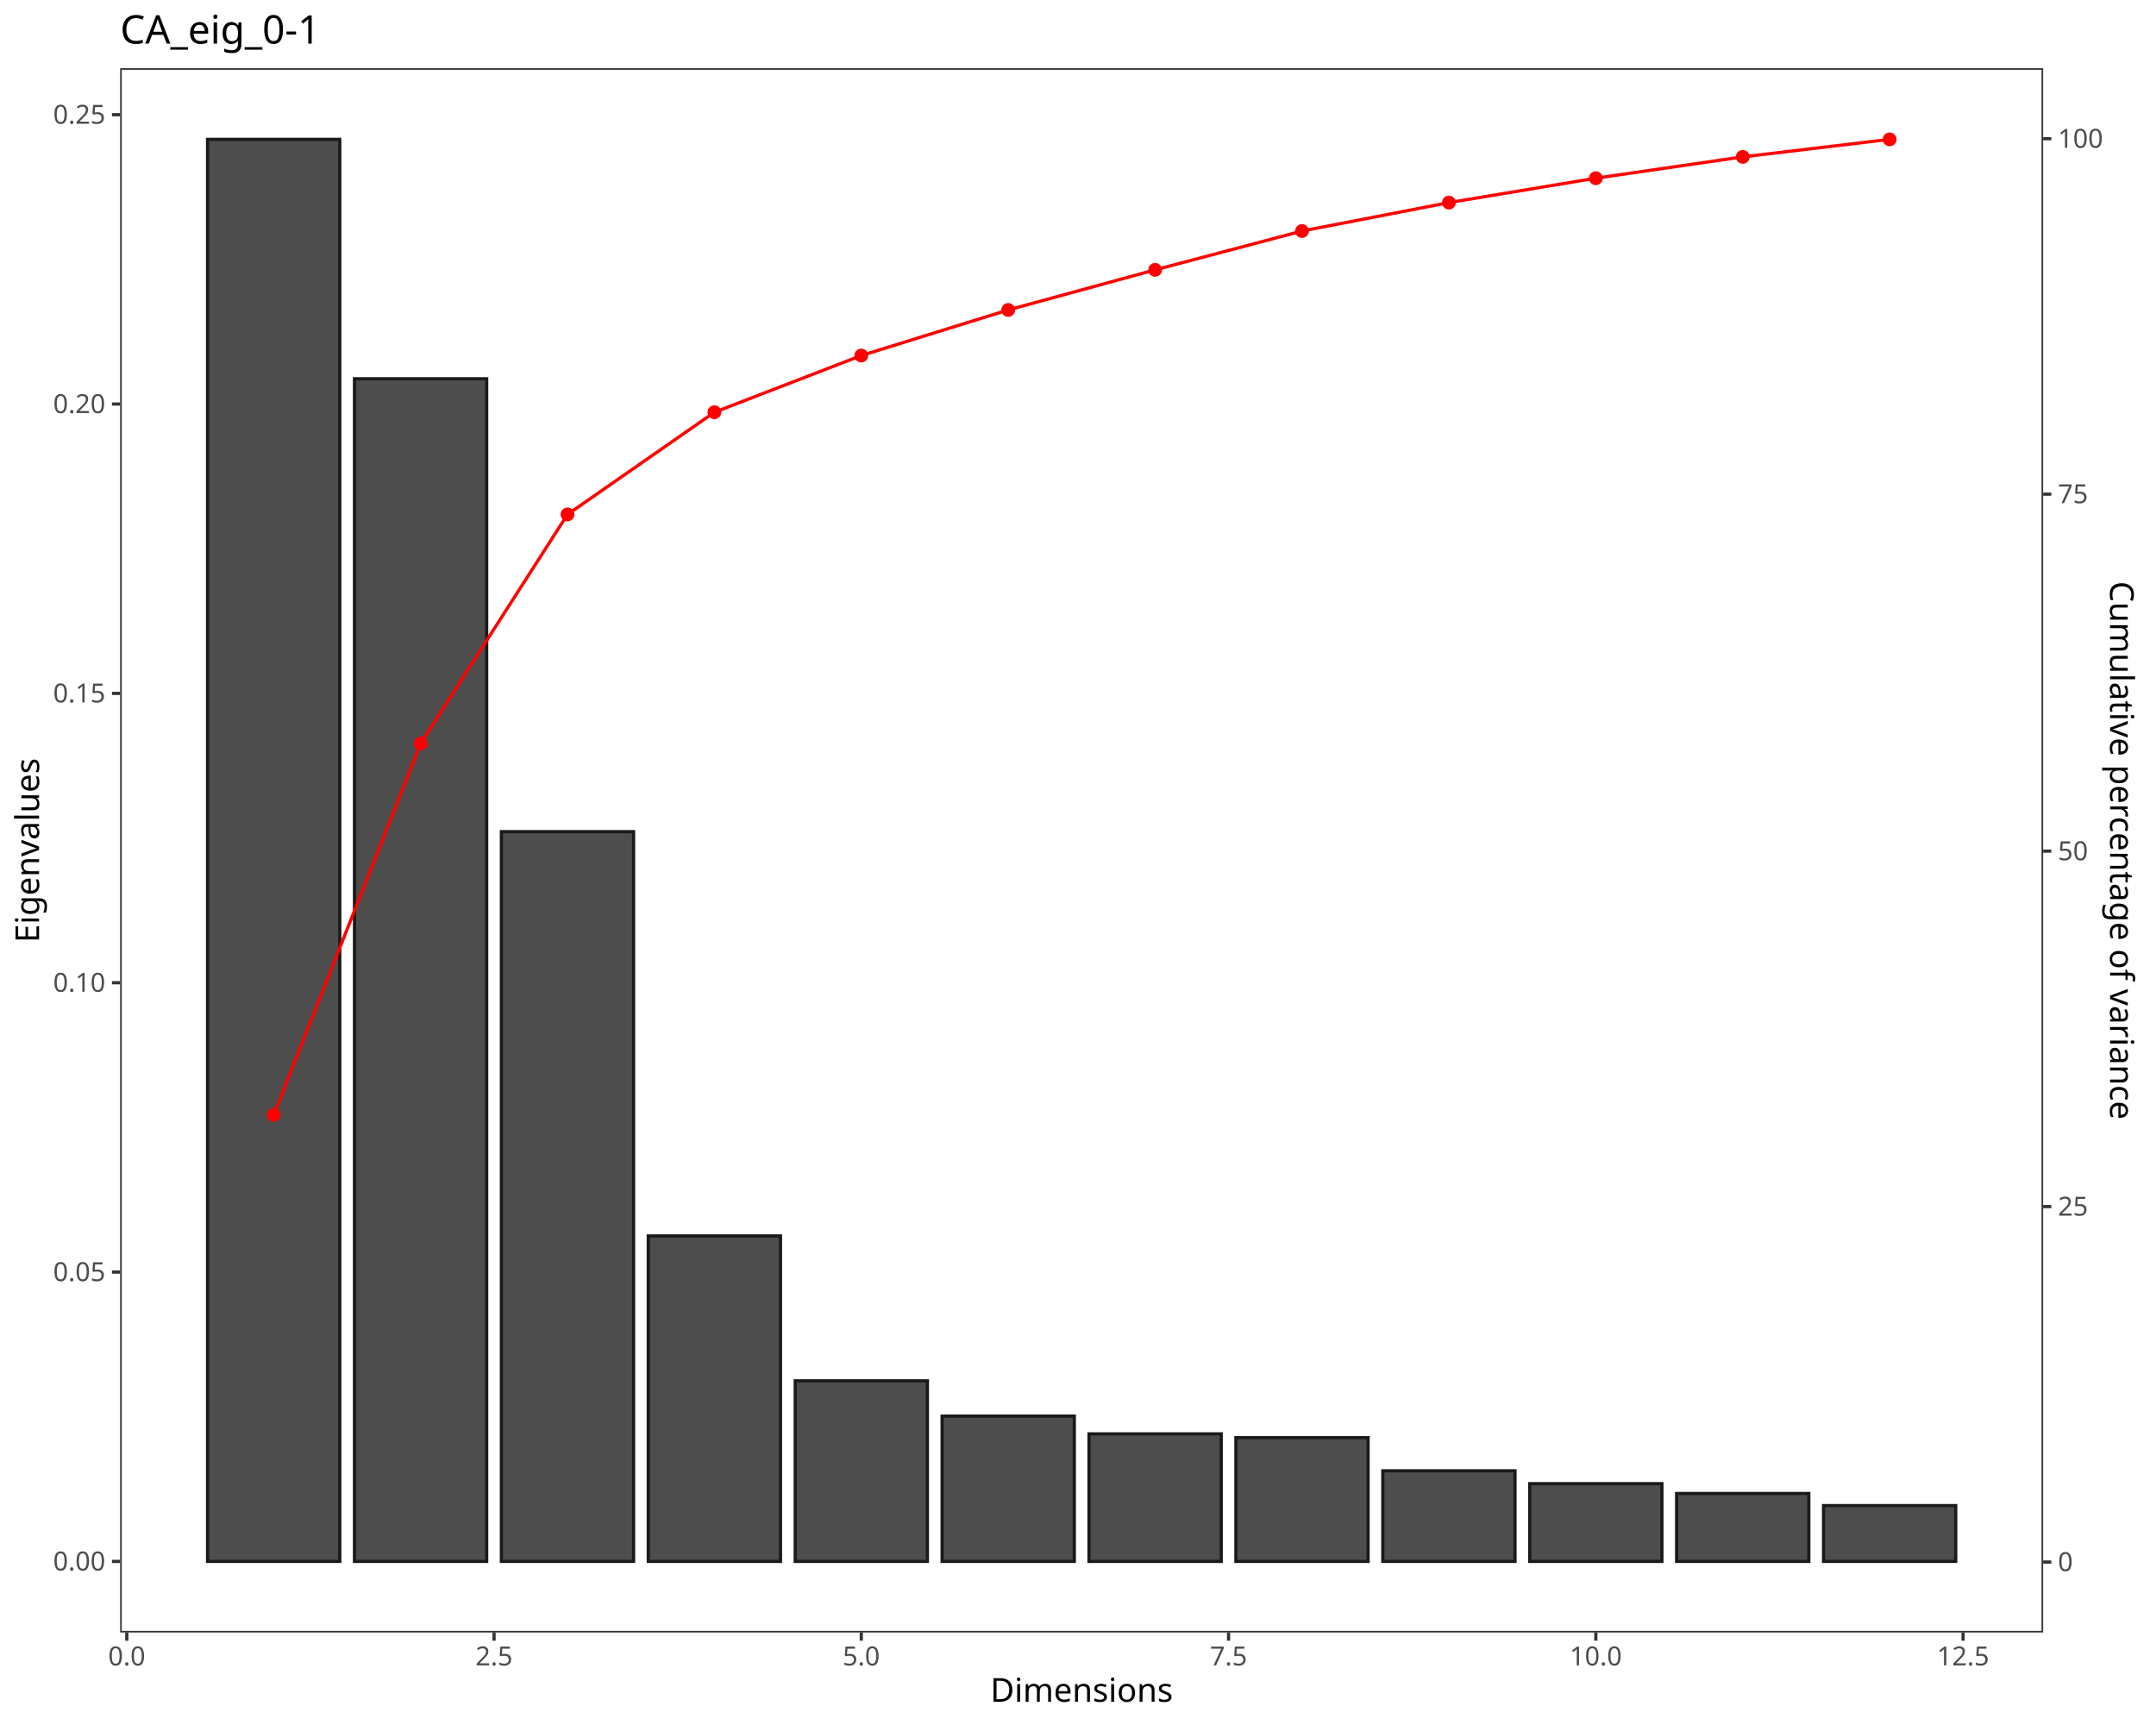
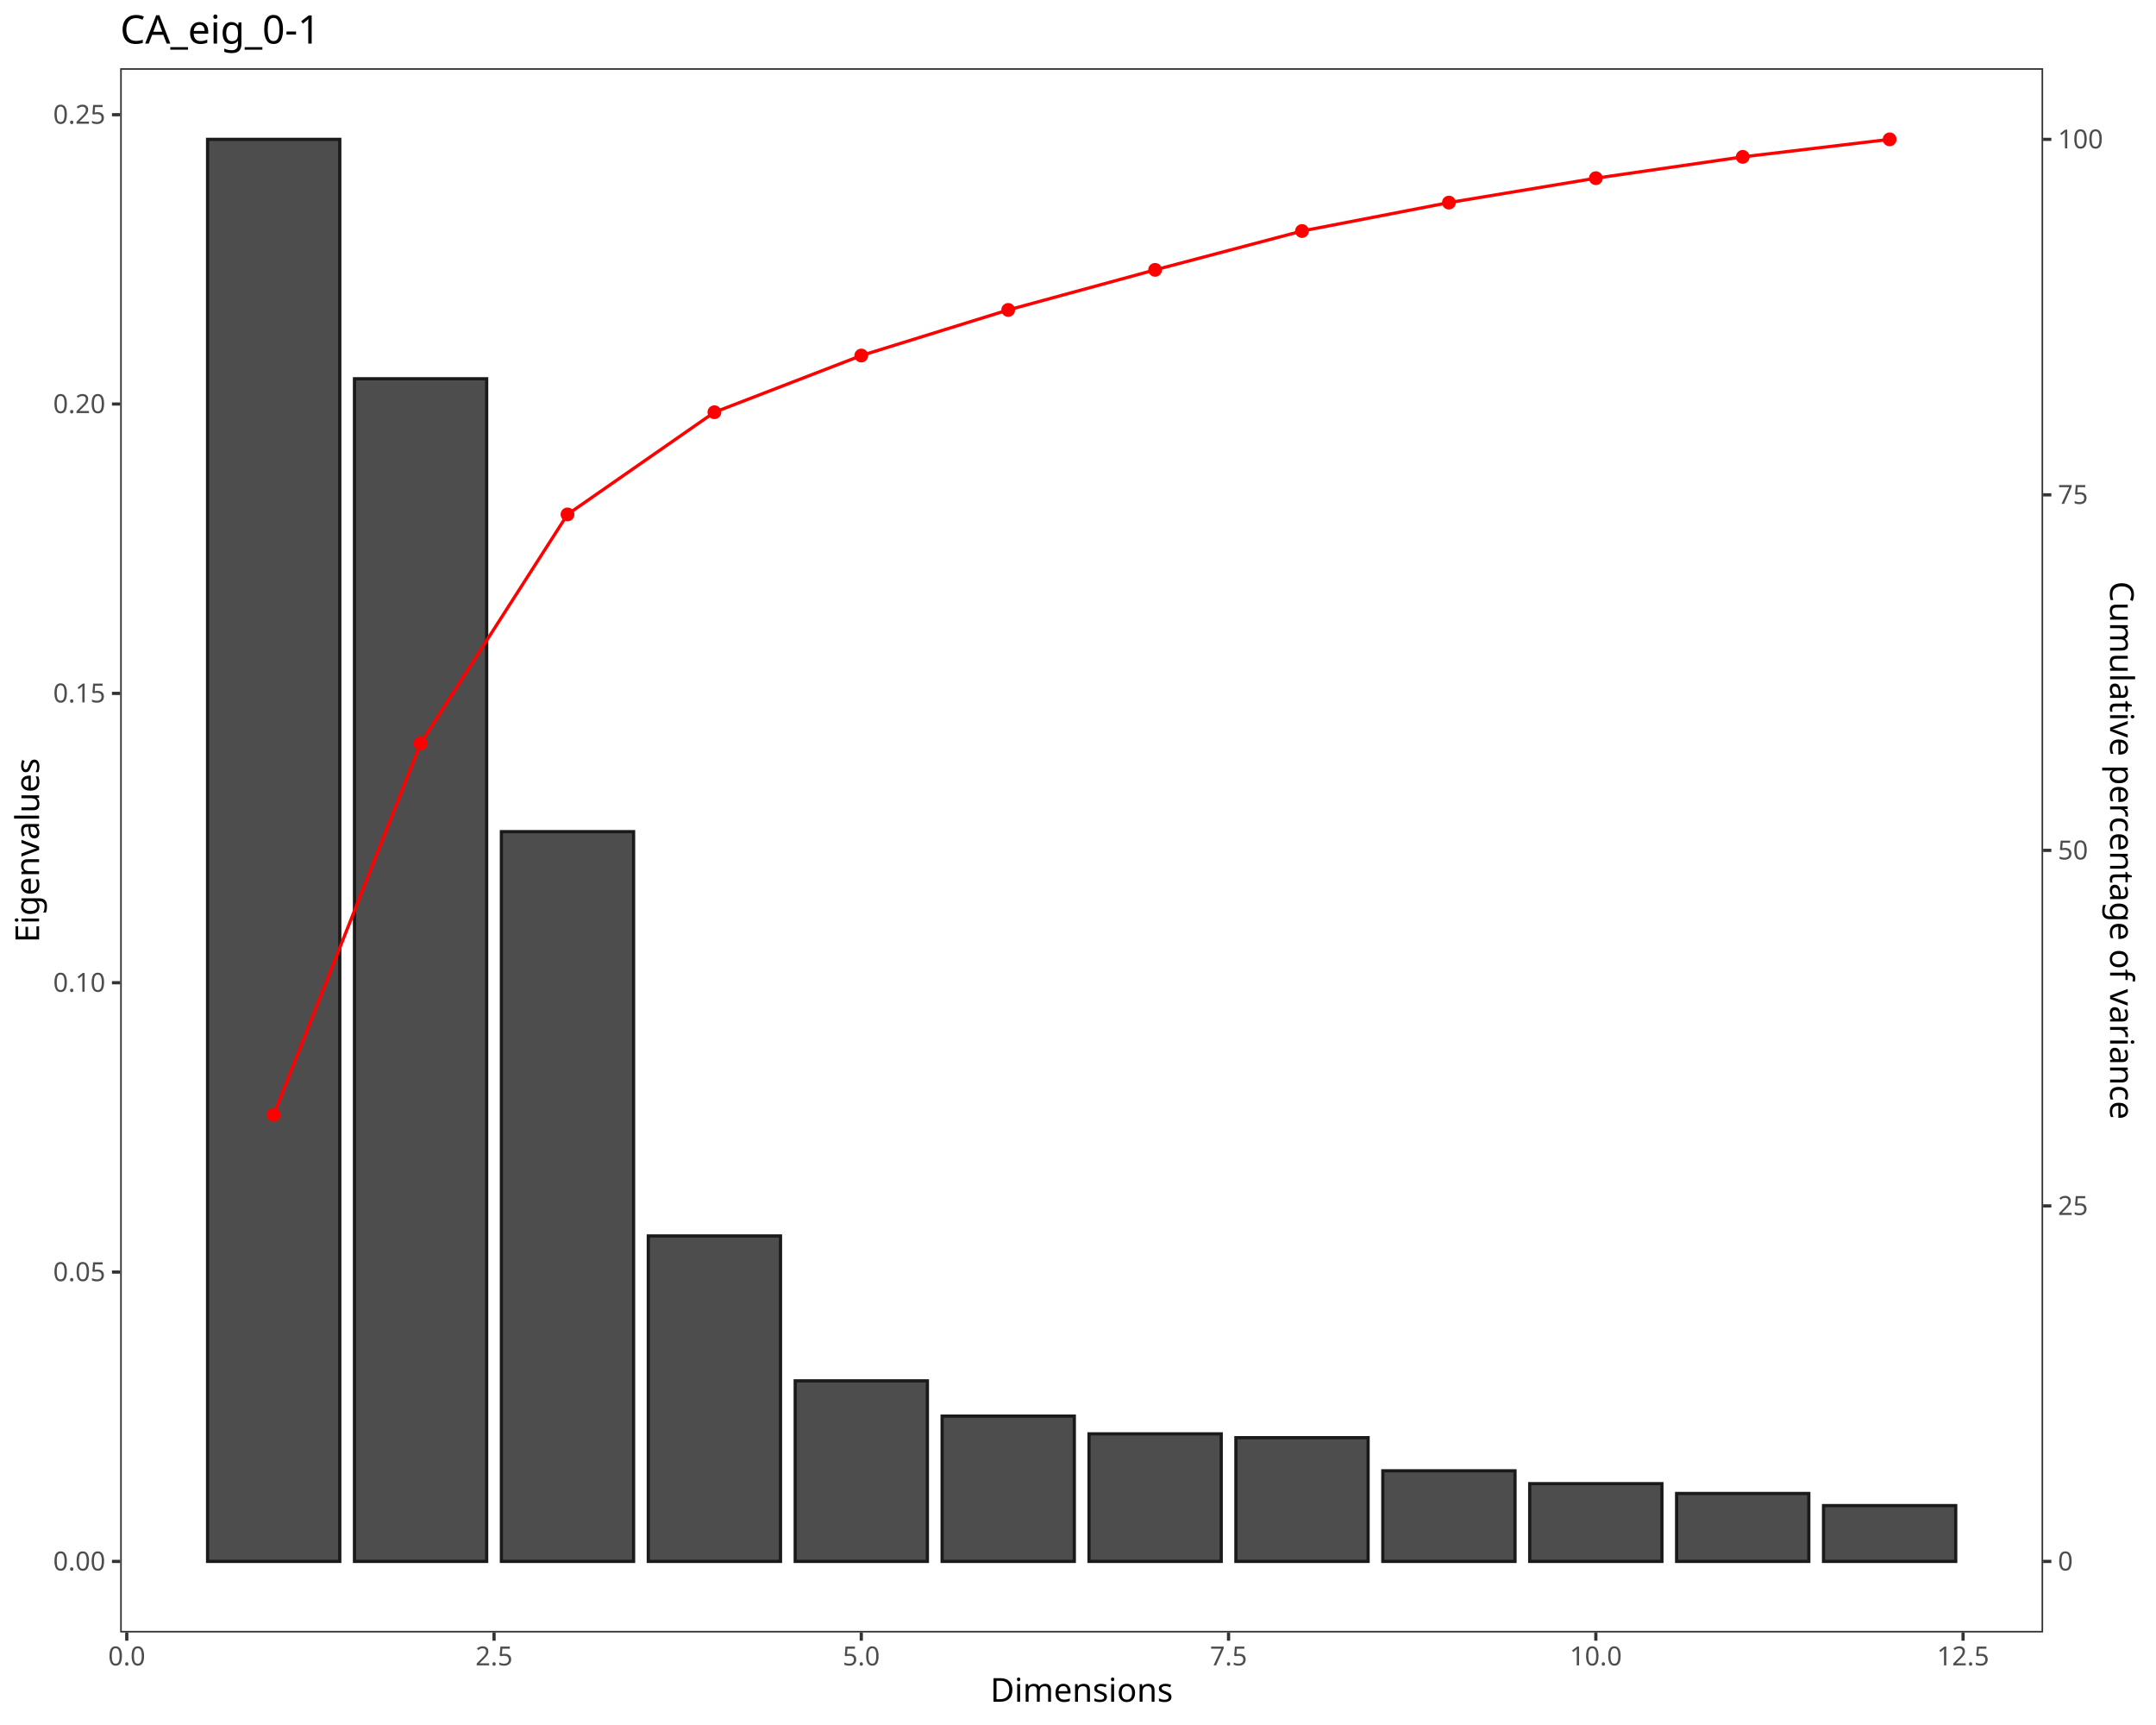
<svg xmlns="http://www.w3.org/2000/svg" class="svglite" data-engine-version="2.0" width="720.00pt" height="576.00pt" viewBox="0 0 720.00 576.00">
  <defs>
    <style type="text/css">
    .svglite line, .svglite polyline, .svglite polygon, .svglite path, .svglite rect, .svglite circle {
      fill: none;
      stroke: #000000;
      stroke-linecap: round;
      stroke-linejoin: round;
      stroke-miterlimit: 10.00;
    }
  </style>
  </defs>
  <rect width="100%" height="100%" style="stroke: none; fill: #FFFFFF;" />
  <defs>
    <clipPath id="cpMC4wMHw3MjAuMDB8MC4wMHw1NzYuMDA=">
      <rect x="0.00" y="0.00" width="720.00" height="576.00" />
    </clipPath>
  </defs>
  <g clip-path="url(#cpMC4wMHw3MjAuMDB8MC4wMHw1NzYuMDA=)">
    <rect x="0.00" y="0.00" width="720.00" height="576.00" style="stroke-width: 1.07; stroke: #FFFFFF; fill: #FFFFFF;" />
  </g>
  <defs>
    <clipPath id="cpNDAuMTN8NjgyLjMxfDIyLjc4fDU0NS4xMQ==">
      <rect x="40.13" y="22.78" width="642.18" height="522.33" />
    </clipPath>
  </defs>
  <g clip-path="url(#cpNDAuMTN8NjgyLjMxfDIyLjc4fDU0NS4xMQ==)">
    <rect x="40.13" y="22.78" width="642.18" height="522.33" style="stroke-width: 1.07; stroke: none; fill: #FFFFFF;" />
-     <rect x="69.32" y="46.53" width="44.15" height="474.84" style="stroke-width: 1.07; stroke: #1A1A1A; stroke-linecap: square; stroke-linejoin: miter; fill: #4D4D4D;" />
-     <rect x="118.38" y="126.47" width="44.15" height="394.90" style="stroke-width: 1.07; stroke: #1A1A1A; stroke-linecap: square; stroke-linejoin: miter; fill: #4D4D4D;" />
-     <rect x="167.44" y="277.70" width="44.15" height="243.67" style="stroke-width: 1.07; stroke: #1A1A1A; stroke-linecap: square; stroke-linejoin: miter; fill: #4D4D4D;" />
-     <rect x="216.50" y="412.70" width="44.15" height="108.67" style="stroke-width: 1.07; stroke: #1A1A1A; stroke-linecap: square; stroke-linejoin: miter; fill: #4D4D4D;" />
-     <rect x="265.56" y="461.08" width="44.15" height="60.29" style="stroke-width: 1.07; stroke: #1A1A1A; stroke-linecap: square; stroke-linejoin: miter; fill: #4D4D4D;" />
-     <rect x="314.62" y="472.86" width="44.15" height="48.51" style="stroke-width: 1.07; stroke: #1A1A1A; stroke-linecap: square; stroke-linejoin: miter; fill: #4D4D4D;" />
-     <rect x="363.68" y="478.78" width="44.15" height="42.59" style="stroke-width: 1.07; stroke: #1A1A1A; stroke-linecap: square; stroke-linejoin: miter; fill: #4D4D4D;" />
-     <rect x="412.73" y="480.06" width="44.15" height="41.31" style="stroke-width: 1.07; stroke: #1A1A1A; stroke-linecap: square; stroke-linejoin: miter; fill: #4D4D4D;" />
-     <rect x="461.79" y="491.12" width="44.15" height="30.25" style="stroke-width: 1.07; stroke: #1A1A1A; stroke-linecap: square; stroke-linejoin: miter; fill: #4D4D4D;" />
-     <rect x="510.85" y="495.41" width="44.15" height="25.96" style="stroke-width: 1.07; stroke: #1A1A1A; stroke-linecap: square; stroke-linejoin: miter; fill: #4D4D4D;" />
-     <rect x="559.91" y="498.69" width="44.15" height="22.68" style="stroke-width: 1.07; stroke: #1A1A1A; stroke-linecap: square; stroke-linejoin: miter; fill: #4D4D4D;" />
-     <rect x="608.97" y="502.74" width="44.15" height="18.63" style="stroke-width: 1.07; stroke: #1A1A1A; stroke-linecap: square; stroke-linejoin: miter; fill: #4D4D4D;" />
+     <rect x="69.32" y="46.53" width="44.15" height="474.84" style="stroke-width: 1.07; stroke: #1A1A1A; stroke-linecap: butt; stroke-linejoin: miter; fill: #4D4D4D;" />
+     <rect x="118.38" y="126.47" width="44.15" height="394.90" style="stroke-width: 1.07; stroke: #1A1A1A; stroke-linecap: butt; stroke-linejoin: miter; fill: #4D4D4D;" />
+     <rect x="167.44" y="277.70" width="44.15" height="243.67" style="stroke-width: 1.07; stroke: #1A1A1A; stroke-linecap: butt; stroke-linejoin: miter; fill: #4D4D4D;" />
+     <rect x="216.50" y="412.70" width="44.15" height="108.67" style="stroke-width: 1.07; stroke: #1A1A1A; stroke-linecap: butt; stroke-linejoin: miter; fill: #4D4D4D;" />
+     <rect x="265.56" y="461.08" width="44.15" height="60.29" style="stroke-width: 1.07; stroke: #1A1A1A; stroke-linecap: butt; stroke-linejoin: miter; fill: #4D4D4D;" />
+     <rect x="314.62" y="472.86" width="44.15" height="48.51" style="stroke-width: 1.07; stroke: #1A1A1A; stroke-linecap: butt; stroke-linejoin: miter; fill: #4D4D4D;" />
+     <rect x="363.68" y="478.78" width="44.15" height="42.59" style="stroke-width: 1.07; stroke: #1A1A1A; stroke-linecap: butt; stroke-linejoin: miter; fill: #4D4D4D;" />
+     <rect x="412.73" y="480.06" width="44.15" height="41.31" style="stroke-width: 1.07; stroke: #1A1A1A; stroke-linecap: butt; stroke-linejoin: miter; fill: #4D4D4D;" />
+     <rect x="461.79" y="491.12" width="44.15" height="30.25" style="stroke-width: 1.07; stroke: #1A1A1A; stroke-linecap: butt; stroke-linejoin: miter; fill: #4D4D4D;" />
+     <rect x="510.85" y="495.41" width="44.15" height="25.96" style="stroke-width: 1.07; stroke: #1A1A1A; stroke-linecap: butt; stroke-linejoin: miter; fill: #4D4D4D;" />
+     <rect x="559.91" y="498.69" width="44.15" height="22.68" style="stroke-width: 1.07; stroke: #1A1A1A; stroke-linecap: butt; stroke-linejoin: miter; fill: #4D4D4D;" />
+     <rect x="608.97" y="502.74" width="44.15" height="18.63" style="stroke-width: 1.07; stroke: #1A1A1A; stroke-linecap: butt; stroke-linejoin: miter; fill: #4D4D4D;" />
    <polyline points="91.40,372.28 140.46,248.28 189.52,171.77 238.58,137.65 287.63,118.72 336.69,103.49 385.75,90.11 434.81,77.14 483.87,67.65 532.93,59.50 581.99,52.38 631.05,46.53 " style="stroke-width: 1.07; stroke: #FF0000; stroke-linecap: butt;" />
    <circle cx="91.40" cy="372.28" r="1.95" style="stroke-width: 0.71; stroke: #FF0000; fill: #FF0000;" />
    <circle cx="140.46" cy="248.28" r="1.95" style="stroke-width: 0.71; stroke: #FF0000; fill: #FF0000;" />
    <circle cx="189.52" cy="171.77" r="1.95" style="stroke-width: 0.71; stroke: #FF0000; fill: #FF0000;" />
    <circle cx="238.58" cy="137.65" r="1.95" style="stroke-width: 0.71; stroke: #FF0000; fill: #FF0000;" />
    <circle cx="287.63" cy="118.72" r="1.95" style="stroke-width: 0.71; stroke: #FF0000; fill: #FF0000;" />
    <circle cx="336.69" cy="103.49" r="1.95" style="stroke-width: 0.71; stroke: #FF0000; fill: #FF0000;" />
    <circle cx="385.75" cy="90.11" r="1.95" style="stroke-width: 0.71; stroke: #FF0000; fill: #FF0000;" />
    <circle cx="434.81" cy="77.14" r="1.95" style="stroke-width: 0.71; stroke: #FF0000; fill: #FF0000;" />
    <circle cx="483.87" cy="67.65" r="1.95" style="stroke-width: 0.71; stroke: #FF0000; fill: #FF0000;" />
    <circle cx="532.93" cy="59.50" r="1.95" style="stroke-width: 0.71; stroke: #FF0000; fill: #FF0000;" />
    <circle cx="581.99" cy="52.38" r="1.95" style="stroke-width: 0.71; stroke: #FF0000; fill: #FF0000;" />
    <circle cx="631.05" cy="46.53" r="1.95" style="stroke-width: 0.71; stroke: #FF0000; fill: #FF0000;" />
    <rect x="40.13" y="22.78" width="642.18" height="522.33" style="stroke-width: 1.07; stroke: #333333;" />
  </g>
  <g clip-path="url(#cpMC4wMHw3MjAuMDB8MC4wMHw1NzYuMDA=)">
    <text x="35.20" y="524.40" text-anchor="end" style="font-size: 8.80px; fill: #4D4D4D; font-family: sans;" textLength="17.13px" lengthAdjust="spacingAndGlyphs">0.00</text>
    <text x="35.20" y="427.78" text-anchor="end" style="font-size: 8.80px; fill: #4D4D4D; font-family: sans;" textLength="17.13px" lengthAdjust="spacingAndGlyphs">0.05</text>
    <text x="35.20" y="331.17" text-anchor="end" style="font-size: 8.80px; fill: #4D4D4D; font-family: sans;" textLength="17.13px" lengthAdjust="spacingAndGlyphs">0.10</text>
    <text x="35.20" y="234.55" text-anchor="end" style="font-size: 8.80px; fill: #4D4D4D; font-family: sans;" textLength="17.13px" lengthAdjust="spacingAndGlyphs">0.15</text>
    <text x="35.20" y="137.94" text-anchor="end" style="font-size: 8.80px; fill: #4D4D4D; font-family: sans;" textLength="17.13px" lengthAdjust="spacingAndGlyphs">0.20</text>
    <text x="35.20" y="41.32" text-anchor="end" style="font-size: 8.80px; fill: #4D4D4D; font-family: sans;" textLength="17.13px" lengthAdjust="spacingAndGlyphs">0.25</text>
    <polyline points="37.39,521.37 40.13,521.37 " style="stroke-width: 1.07; stroke: #333333; stroke-linecap: butt;" />
    <polyline points="37.39,424.76 40.13,424.76 " style="stroke-width: 1.07; stroke: #333333; stroke-linecap: butt;" />
    <polyline points="37.39,328.14 40.13,328.14 " style="stroke-width: 1.07; stroke: #333333; stroke-linecap: butt;" />
    <polyline points="37.39,231.53 40.13,231.53 " style="stroke-width: 1.07; stroke: #333333; stroke-linecap: butt;" />
    <polyline points="37.39,134.91 40.13,134.91 " style="stroke-width: 1.07; stroke: #333333; stroke-linecap: butt;" />
    <polyline points="37.39,38.30 40.13,38.30 " style="stroke-width: 1.07; stroke: #333333; stroke-linecap: butt;" />
-     <polyline points="682.31,521.58 685.05,521.58 " style="stroke-width: 1.07; stroke: #333333; stroke-linecap: butt;" />
-     <polyline points="682.31,402.90 685.05,402.90 " style="stroke-width: 1.07; stroke: #333333; stroke-linecap: butt;" />
-     <polyline points="682.31,284.21 685.05,284.21 " style="stroke-width: 1.07; stroke: #333333; stroke-linecap: butt;" />
-     <polyline points="682.31,165.00 685.05,165.00 " style="stroke-width: 1.07; stroke: #333333; stroke-linecap: butt;" />
-     <polyline points="682.31,46.31 685.05,46.31 " style="stroke-width: 1.07; stroke: #333333; stroke-linecap: butt;" />
-     <text x="687.24" y="524.61" style="font-size: 8.80px; fill: #4D4D4D; font-family: sans;" textLength="4.89px" lengthAdjust="spacingAndGlyphs">0</text>
-     <text x="687.24" y="405.92" style="font-size: 8.80px; fill: #4D4D4D; font-family: sans;" textLength="9.79px" lengthAdjust="spacingAndGlyphs">25</text>
-     <text x="687.24" y="287.24" style="font-size: 8.80px; fill: #4D4D4D; font-family: sans;" textLength="9.79px" lengthAdjust="spacingAndGlyphs">50</text>
-     <text x="687.24" y="168.03" style="font-size: 8.80px; fill: #4D4D4D; font-family: sans;" textLength="9.79px" lengthAdjust="spacingAndGlyphs">75</text>
-     <text x="687.24" y="49.34" style="font-size: 8.80px; fill: #4D4D4D; font-family: sans;" textLength="14.68px" lengthAdjust="spacingAndGlyphs">100</text>
+     <polyline points="682.31,521.37 685.05,521.37 " style="stroke-width: 1.07; stroke: #333333; stroke-linecap: butt;" />
+     <polyline points="682.31,402.66 685.05,402.66 " style="stroke-width: 1.07; stroke: #333333; stroke-linecap: butt;" />
+     <polyline points="682.31,283.95 685.05,283.95 " style="stroke-width: 1.07; stroke: #333333; stroke-linecap: butt;" />
+     <polyline points="682.31,165.24 685.05,165.24 " style="stroke-width: 1.07; stroke: #333333; stroke-linecap: butt;" />
+     <polyline points="682.31,46.53 685.05,46.53 " style="stroke-width: 1.07; stroke: #333333; stroke-linecap: butt;" />
+     <text x="687.24" y="524.40" style="font-size: 8.80px; fill: #4D4D4D; font-family: sans;" textLength="4.89px" lengthAdjust="spacingAndGlyphs">0</text>
+     <text x="687.24" y="405.69" style="font-size: 8.80px; fill: #4D4D4D; font-family: sans;" textLength="9.79px" lengthAdjust="spacingAndGlyphs">25</text>
+     <text x="687.24" y="286.98" style="font-size: 8.80px; fill: #4D4D4D; font-family: sans;" textLength="9.79px" lengthAdjust="spacingAndGlyphs">50</text>
+     <text x="687.24" y="168.26" style="font-size: 8.80px; fill: #4D4D4D; font-family: sans;" textLength="9.79px" lengthAdjust="spacingAndGlyphs">75</text>
+     <text x="687.24" y="49.55" style="font-size: 8.80px; fill: #4D4D4D; font-family: sans;" textLength="14.68px" lengthAdjust="spacingAndGlyphs">100</text>
    <polyline points="42.34,547.85 42.34,545.11 " style="stroke-width: 1.07; stroke: #333333; stroke-linecap: butt;" />
    <polyline points="164.99,547.85 164.99,545.11 " style="stroke-width: 1.07; stroke: #333333; stroke-linecap: butt;" />
    <polyline points="287.63,547.85 287.63,545.11 " style="stroke-width: 1.07; stroke: #333333; stroke-linecap: butt;" />
    <polyline points="410.28,547.85 410.28,545.11 " style="stroke-width: 1.07; stroke: #333333; stroke-linecap: butt;" />
    <polyline points="532.93,547.85 532.93,545.11 " style="stroke-width: 1.07; stroke: #333333; stroke-linecap: butt;" />
    <polyline points="655.57,547.85 655.57,545.11 " style="stroke-width: 1.07; stroke: #333333; stroke-linecap: butt;" />
    <text x="42.34" y="556.10" text-anchor="middle" style="font-size: 8.80px; fill: #4D4D4D; font-family: sans;" textLength="12.23px" lengthAdjust="spacingAndGlyphs">0.0</text>
    <text x="164.99" y="556.10" text-anchor="middle" style="font-size: 8.80px; fill: #4D4D4D; font-family: sans;" textLength="12.23px" lengthAdjust="spacingAndGlyphs">2.5</text>
    <text x="287.63" y="556.10" text-anchor="middle" style="font-size: 8.80px; fill: #4D4D4D; font-family: sans;" textLength="12.23px" lengthAdjust="spacingAndGlyphs">5.0</text>
    <text x="410.28" y="556.10" text-anchor="middle" style="font-size: 8.80px; fill: #4D4D4D; font-family: sans;" textLength="12.23px" lengthAdjust="spacingAndGlyphs">7.5</text>
    <text x="532.93" y="556.10" text-anchor="middle" style="font-size: 8.80px; fill: #4D4D4D; font-family: sans;" textLength="17.13px" lengthAdjust="spacingAndGlyphs">10.0</text>
    <text x="655.57" y="556.10" text-anchor="middle" style="font-size: 8.80px; fill: #4D4D4D; font-family: sans;" textLength="17.13px" lengthAdjust="spacingAndGlyphs">12.5</text>
    <text x="361.22" y="568.24" text-anchor="middle" style="font-size: 11.00px; font-family: sans;" textLength="57.48px" lengthAdjust="spacingAndGlyphs">Dimensions</text>
    <text transform="translate(13.05,283.95) rotate(-90)" text-anchor="middle" style="font-size: 11.00px; font-family: sans;" textLength="59.94px" lengthAdjust="spacingAndGlyphs">Eigenvalues</text>
    <text transform="translate(704.67,283.95) rotate(90)" text-anchor="middle" style="font-size: 11.00px; font-family: sans;" textLength="170.01px" lengthAdjust="spacingAndGlyphs">Cumulative percentage of variance</text>
    <text x="40.13" y="14.56" style="font-size: 13.20px; font-family: sans;" textLength="69.72px" lengthAdjust="spacingAndGlyphs">CA_eig_0-1</text>
  </g>
</svg>
